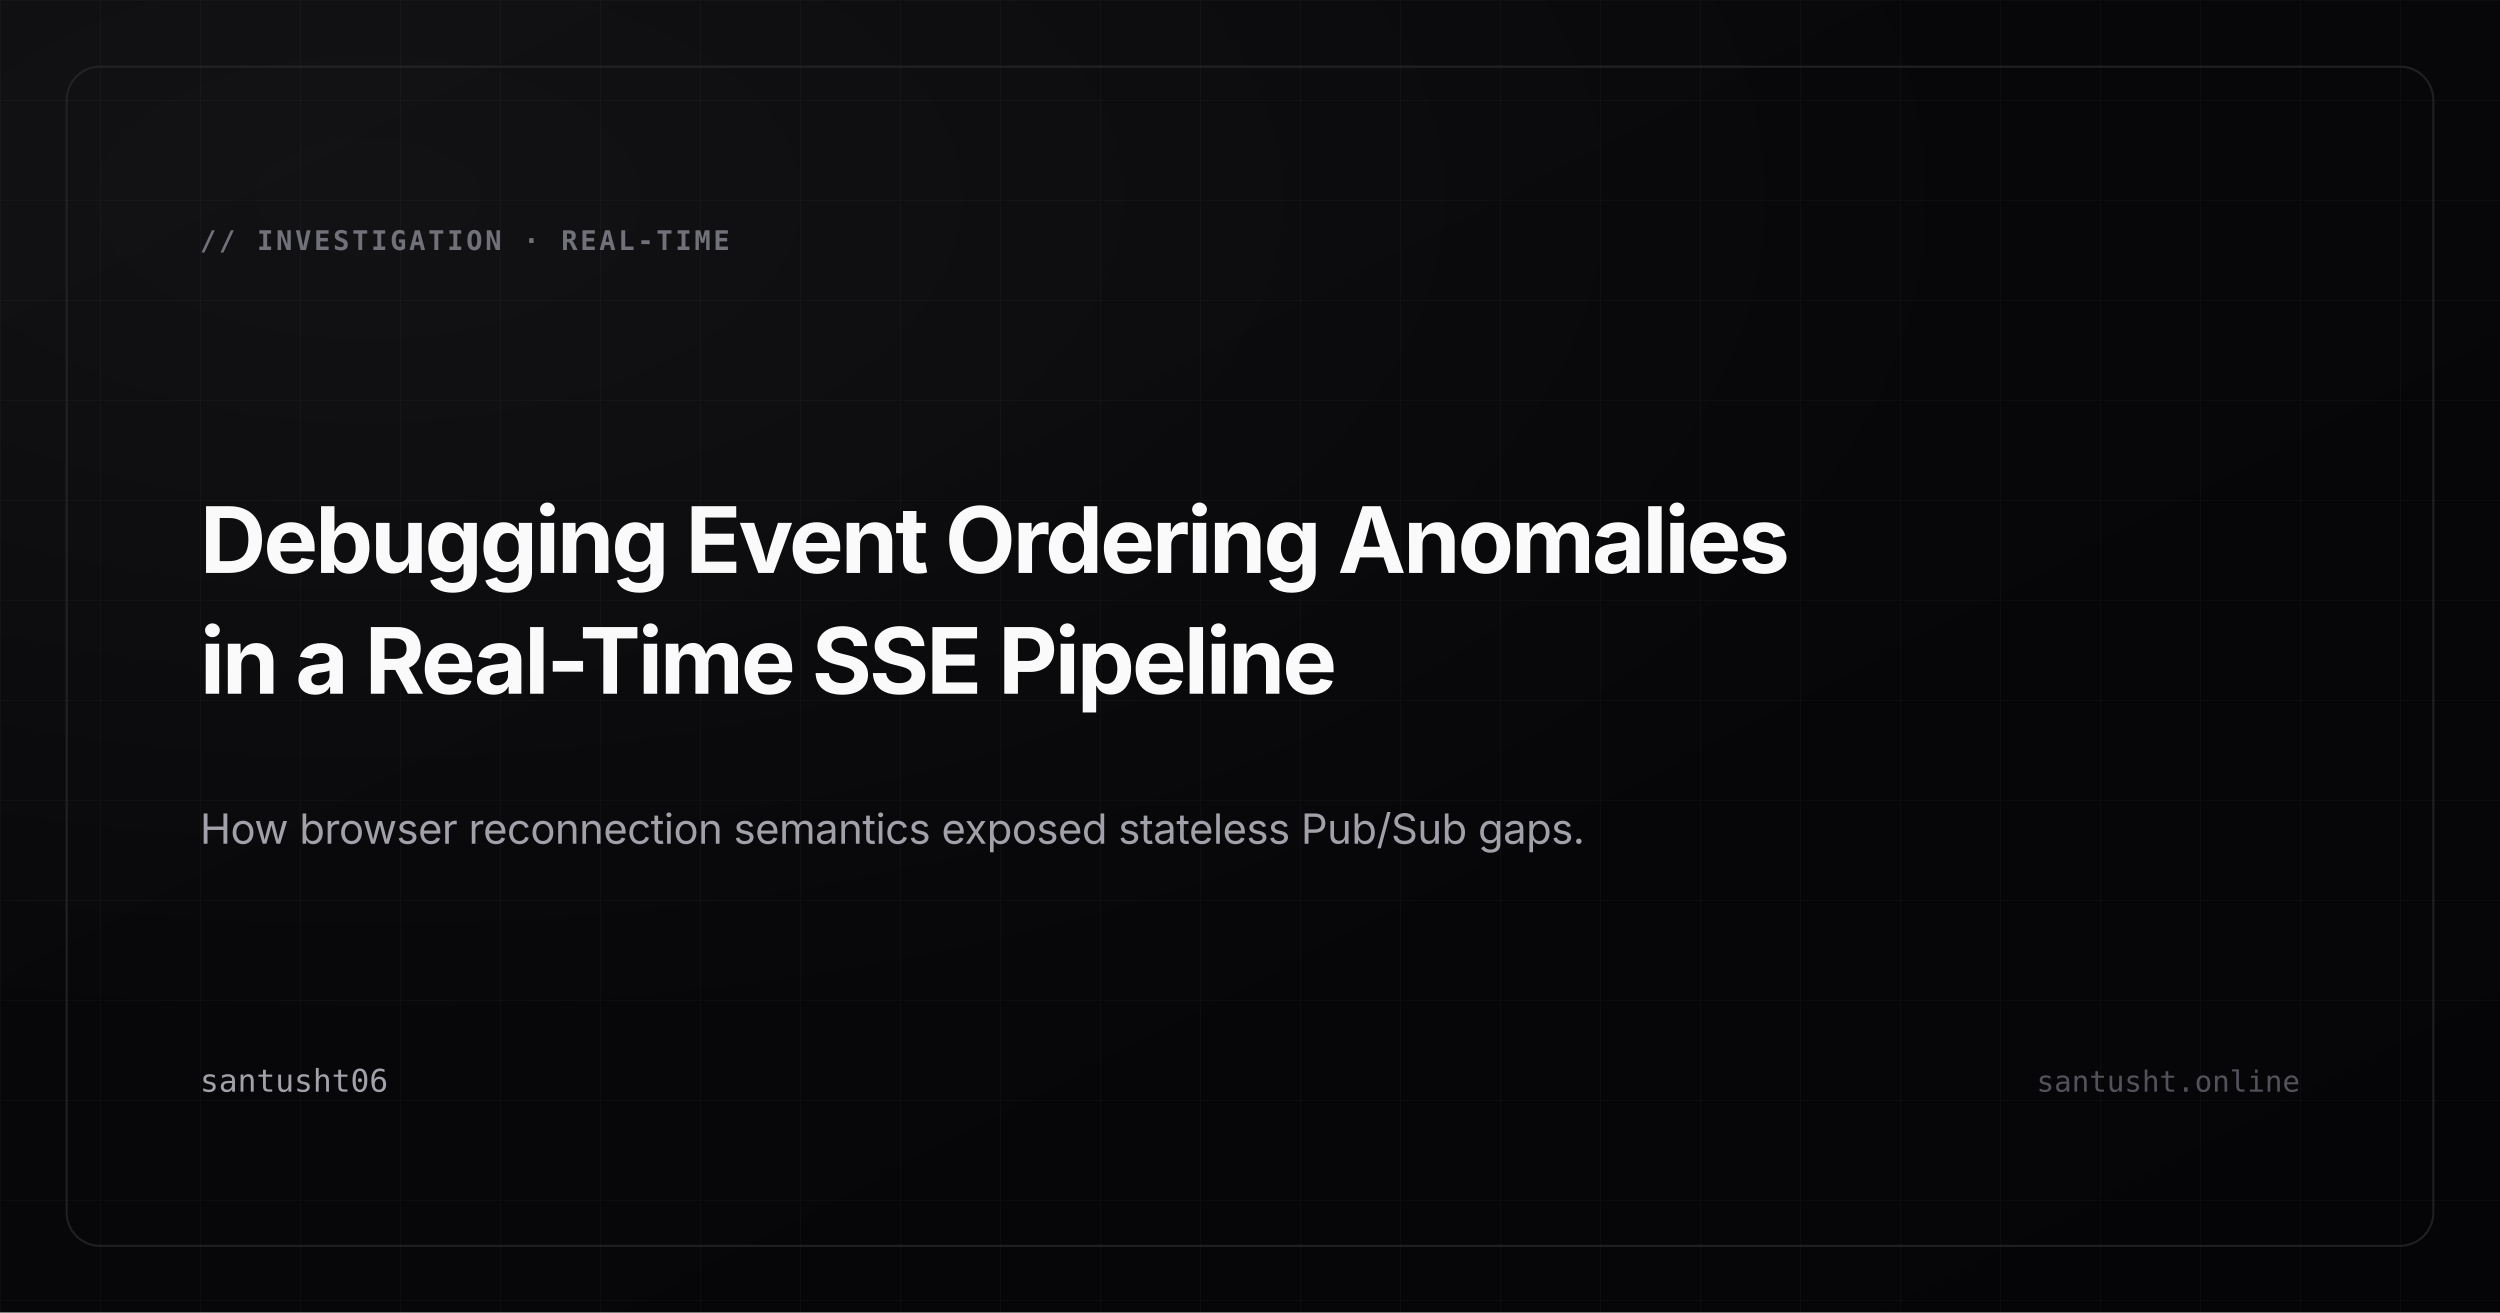
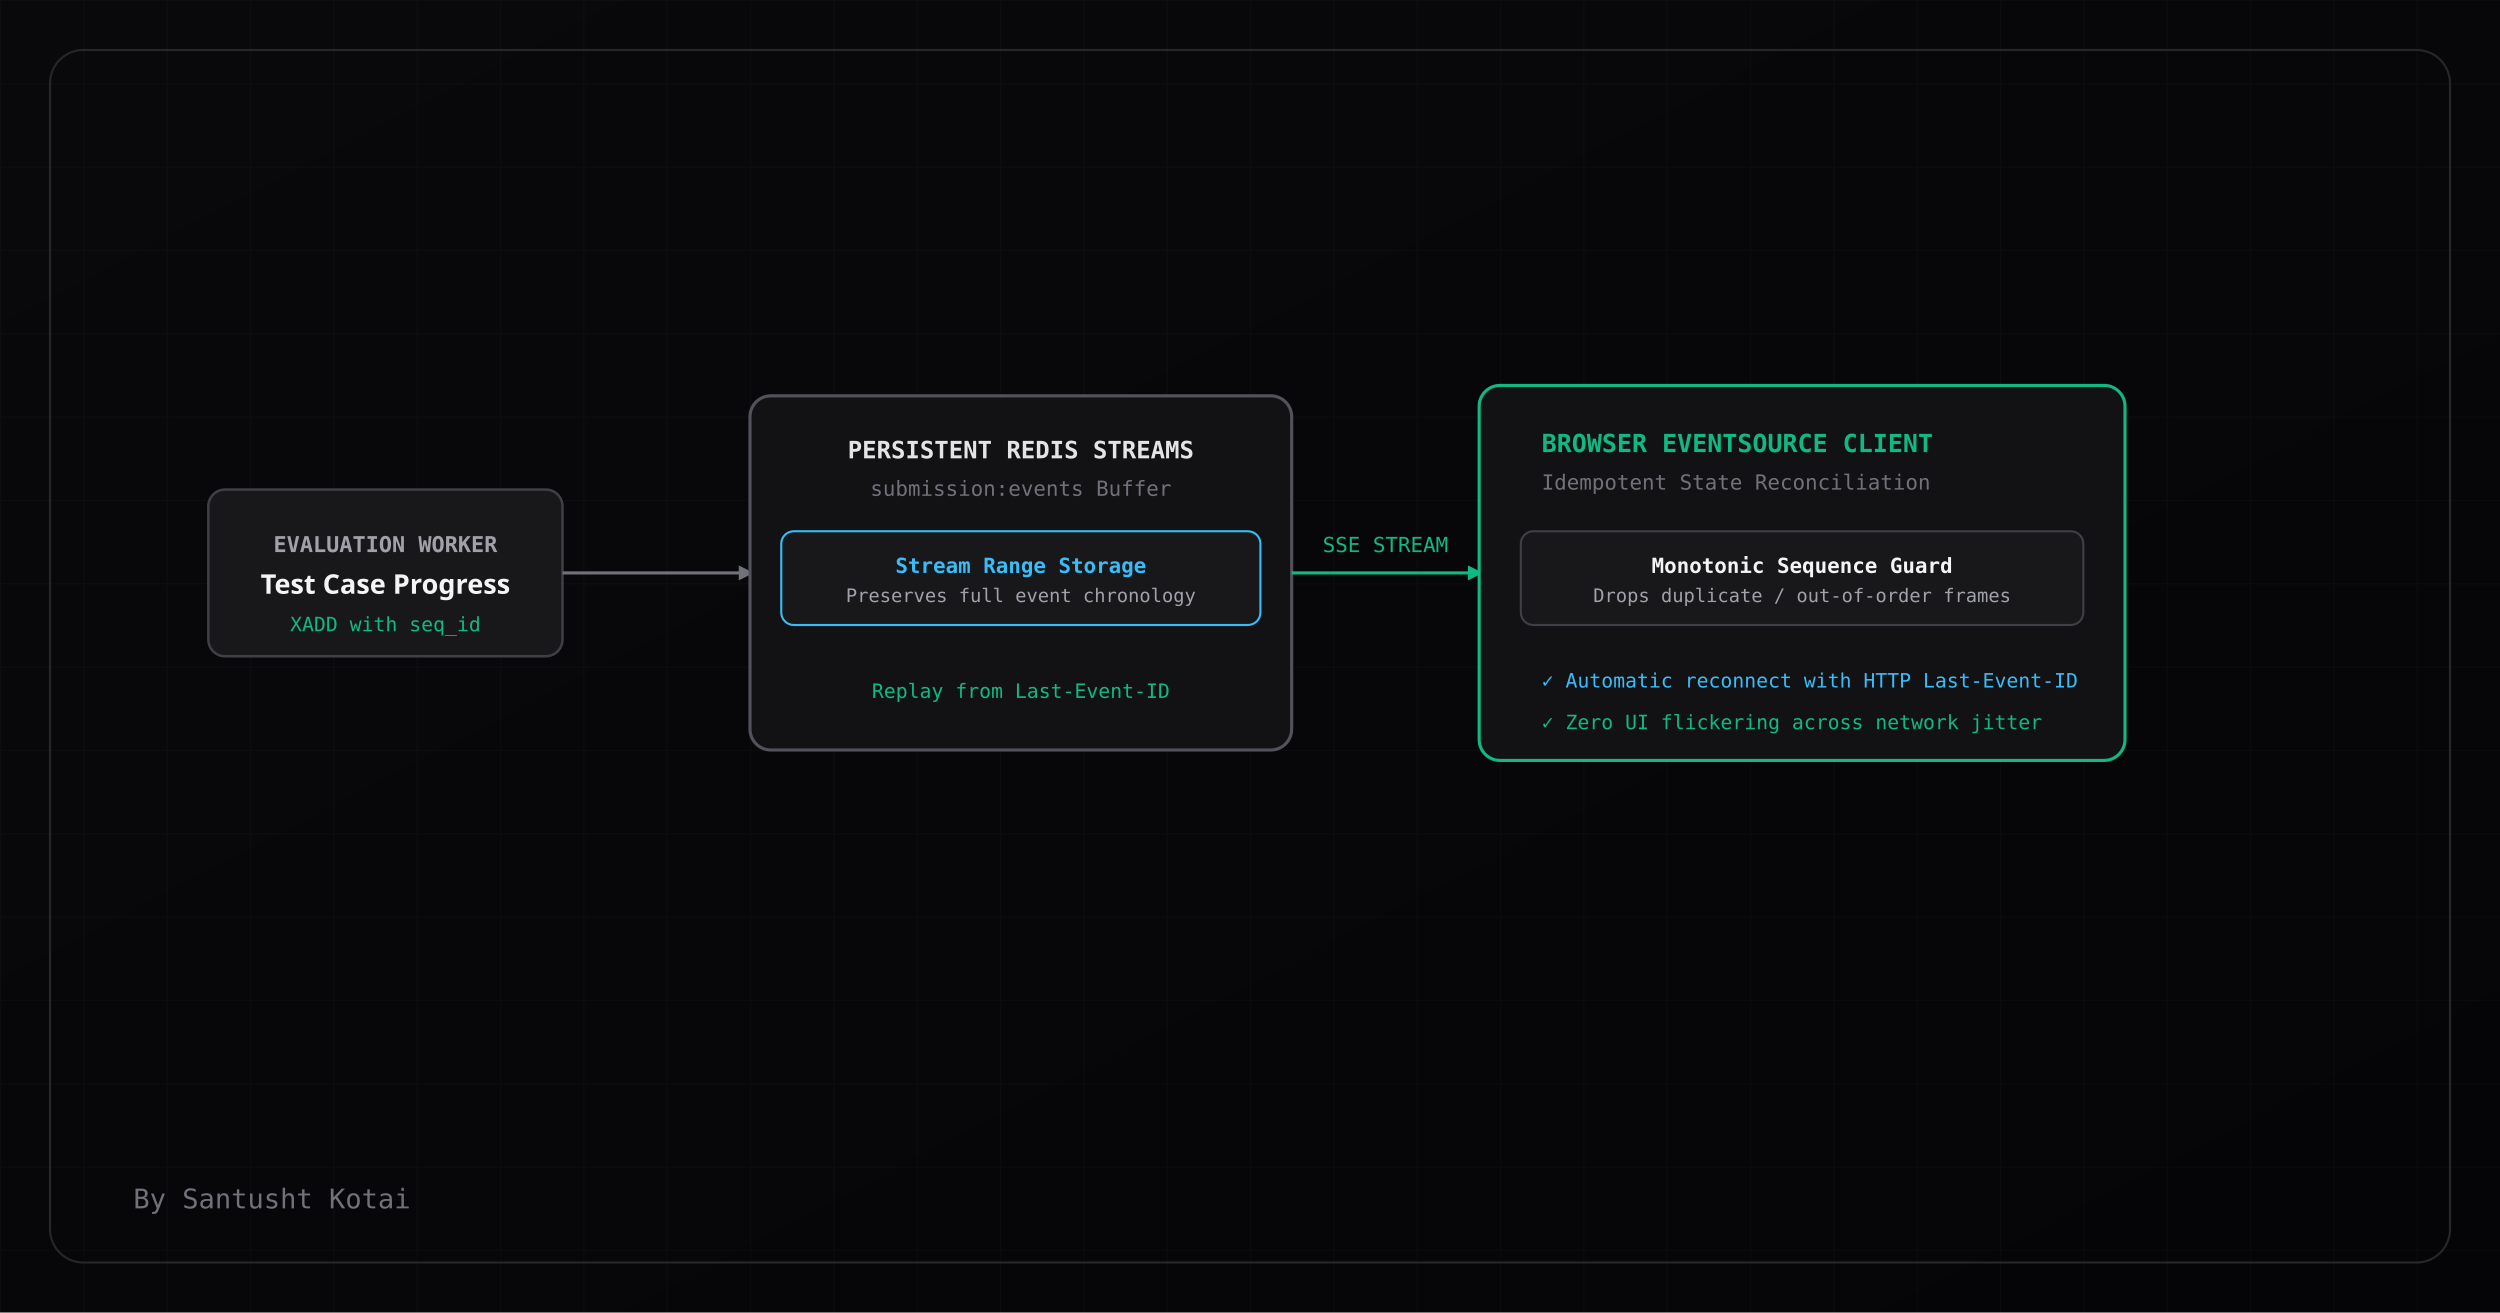
<svg xmlns="http://www.w3.org/2000/svg" viewBox="0 0 1200 630" width="1200" height="630">
  <defs>
-     <linearGradient id="bgGradient" x1="0%" y1="0%" x2="100%" y2="100%">
+     <linearGradient id="bg" x1="0%" y1="0%" x2="100%" y2="100%">
      <stop offset="0%" stop-color="#09090b" />
      <stop offset="100%" stop-color="#050507" />
    </linearGradient>
-     <radialGradient id="topGlow" cx="15%" cy="15%" r="65%">
-       <stop offset="0%" stop-color="#ffffff" stop-opacity="0.04" />
-       <stop offset="100%" stop-color="#ffffff" stop-opacity="0" />
-     </radialGradient>
-     <pattern id="cleanGrid" width="48" height="48" patternUnits="userSpaceOnUse">
-       <path d="M 48 0 L 0 0 0 48" fill="none" stroke="#ffffff" stroke-width="1" stroke-opacity="0.025" />
+     <marker id="arr" viewBox="0 0 10 10" refX="6" refY="5" markerWidth="6" markerHeight="6" orient="auto-start-reverse">
+       <path d="M 0 1 L 8 5 L 0 9 z" fill="#71717a" />
+     </marker>
+     <marker id="arrGreen" viewBox="0 0 10 10" refX="6" refY="5" markerWidth="6" markerHeight="6" orient="auto-start-reverse">
+       <path d="M 0 1 L 8 5 L 0 9 z" fill="#10b981" />
+     </marker>
+     <marker id="arrEmerald" viewBox="0 0 10 10" refX="6" refY="5" markerWidth="6" markerHeight="6" orient="auto-start-reverse">
+       <path d="M 0 1 L 8 5 L 0 9 z" fill="#34d399" />
+     </marker>
+     <marker id="arrSky" viewBox="0 0 10 10" refX="6" refY="5" markerWidth="6" markerHeight="6" orient="auto-start-reverse">
+       <path d="M 0 1 L 8 5 L 0 9 z" fill="#38bdf8" />
+     </marker>
+     <marker id="arrRose" viewBox="0 0 10 10" refX="6" refY="5" markerWidth="6" markerHeight="6" orient="auto-start-reverse">
+       <path d="M 0 1 L 8 5 L 0 9 z" fill="#f43f5e" />
+     </marker>
+     <pattern id="grid" width="40" height="40" patternUnits="userSpaceOnUse">
+       <path d="M 40 0 L 0 0 0 40" fill="none" stroke="#ffffff" stroke-width="1" stroke-opacity="0.02" />
    </pattern>
  </defs>
-   <rect width="1200" height="630" fill="url(#bgGradient)" />
-   <rect width="1200" height="630" fill="url(#topGlow)" />
-   <rect width="1200" height="630" fill="url(#cleanGrid)" />
-   <rect x="32" y="32" width="1136" height="566" rx="16" fill="none" stroke="#27272a" stroke-width="1" stroke-opacity="0.8" />
-   <g transform="translate(96, 120)">
-     <text font-family="'Geist Mono', 'SF Mono', 'Fira Code', monospace" font-size="13" font-weight="600" fill="#71717a" letter-spacing="0.1em">// INVESTIGATION · REAL-TIME</text>
+   <rect width="1200" height="630" fill="url(#bg)" />
+   <rect width="1200" height="630" fill="url(#grid)" />
+   <rect x="24" y="24" width="1152" height="582" rx="16" fill="none" stroke="#27272a" stroke-width="1" />
+   <g transform="translate(70, 75)">
+     <g transform="translate(30, 160)">
+       <rect x="0" y="0" width="170" height="80" rx="8" fill="#18181b" stroke="#3f3f46" stroke-width="1.2" />
+       <text x="85" y="30" text-anchor="middle" font-family="'Geist Mono', monospace" font-size="10.5" font-weight="600" fill="#a1a1aa">EVALUATION WORKER</text>
+       <text x="85" y="50" text-anchor="middle" font-family="'Geist', sans-serif" font-size="13" font-weight="600" fill="#f4f4f5">Test Case Progress</text>
+       <text x="85" y="68" text-anchor="middle" font-family="'Geist Mono', monospace" font-size="9.5" fill="#10b981">XADD with seq_id</text>
+     </g>
+     <path d="M 200 200 L 290 200" stroke="#71717a" stroke-width="1.5" marker-end="url(#arr)" />
+     <g transform="translate(290, 115)">
+       <rect x="0" y="0" width="260" height="170" rx="10" fill="#121215" stroke="#52525b" stroke-width="1.5" />
+       <text x="130" y="30" text-anchor="middle" font-family="'Geist Mono', monospace" font-size="11.5" font-weight="700" fill="#e4e4e7">PERSISTENT REDIS STREAMS</text>
+       <text x="130" y="48" text-anchor="middle" font-family="'Geist Mono', monospace" font-size="10" fill="#71717a">submission:events Buffer</text>
+       <rect x="15" y="65" width="230" height="45" rx="6" fill="#18181b" stroke="#38bdf8" stroke-width="1" />
+       <text x="130" y="85" text-anchor="middle" font-family="'Geist Mono', monospace" font-size="10" font-weight="600" fill="#38bdf8">Stream Range Storage</text>
+       <text x="130" y="99" text-anchor="middle" font-family="'Geist Mono', monospace" font-size="9" fill="#a1a1aa">Preserves full event chronology</text>
+       <text x="130" y="145" text-anchor="middle" font-family="'Geist Mono', monospace" font-size="9.5" fill="#10b981">Replay from Last-Event-ID</text>
+     </g>
+     <path d="M 550 200 L 640 200" stroke="#10b981" stroke-width="1.5" marker-end="url(#arrGreen)" />
+     <text x="595" y="190" text-anchor="middle" font-family="'Geist Mono', monospace" font-size="10" fill="#10b981">SSE STREAM</text>
+     <g transform="translate(640, 110)">
+       <rect x="0" y="0" width="310" height="180" rx="10" fill="#121215" stroke="#10b981" stroke-width="1.5" />
+       <text x="30" y="32" font-family="'Geist Mono', monospace" font-size="12" font-weight="700" fill="#10b981">BROWSER EVENTSOURCE CLIENT</text>
+       <text x="30" y="50" font-family="'Geist Mono', monospace" font-size="10" fill="#71717a">Idempotent State Reconciliation</text>
+       <rect x="20" y="70" width="270" height="45" rx="6" fill="#18181b" stroke="#3f3f46" stroke-width="1" />
+       <text x="155" y="90" text-anchor="middle" font-family="'Geist Mono', monospace" font-size="10" font-weight="600" fill="#f4f4f5">Monotonic Sequence Guard</text>
+       <text x="155" y="104" text-anchor="middle" font-family="'Geist Mono', monospace" font-size="9" fill="#a1a1aa">Drops duplicate / out-of-order frames</text>
+       <text x="30" y="145" font-family="'Geist Mono', monospace" font-size="9.5" fill="#38bdf8">✓ Automatic reconnect with HTTP Last-Event-ID</text>
+       <text x="30" y="165" font-family="'Geist Mono', monospace" font-size="9.5" fill="#10b981">✓ Zero UI flickering across network jitter</text>
+     </g>
  </g>
-   <g>
-     <text x="96" y="275" font-family="-apple-system, BlinkMacSystemFont, 'Inter', 'Segoe UI', Roboto, sans-serif" font-size="44" font-weight="700" fill="#fafafa" letter-spacing="-0.03em">Debugging Event Ordering Anomalies</text>
-     <text x="96" y="333" font-family="-apple-system, BlinkMacSystemFont, 'Inter', 'Segoe UI', Roboto, sans-serif" font-size="44" font-weight="700" fill="#fafafa" letter-spacing="-0.03em">in a Real-Time SSE Pipeline</text>
-     <text x="96" y="405" font-family="-apple-system, BlinkMacSystemFont, 'Inter', 'Segoe UI', Roboto, sans-serif" font-size="20" font-weight="400" fill="#a1a1aa" letter-spacing="-0.01em">How browser reconnection semantics exposed stateless Pub/Sub gaps.</text>
-   </g>
-   <g transform="translate(96, 524)">
-     <text font-family="'Geist Mono', 'SF Mono', 'Fira Code', monospace" font-size="15" font-weight="500" fill="#a1a1aa">santusht06</text>
-     <text x="1008" y="0" text-anchor="end" font-family="'Geist Mono', 'SF Mono', 'Fira Code', monospace" font-size="14" font-weight="400" fill="#52525b">santusht.online</text>
+   <g transform="translate(64, 580)">
+     <text font-family="'Geist Mono', 'SF Mono', 'Fira Code', monospace" font-size="13" font-weight="500" fill="#71717a">By Santusht Kotai</text>
  </g>
</svg>
